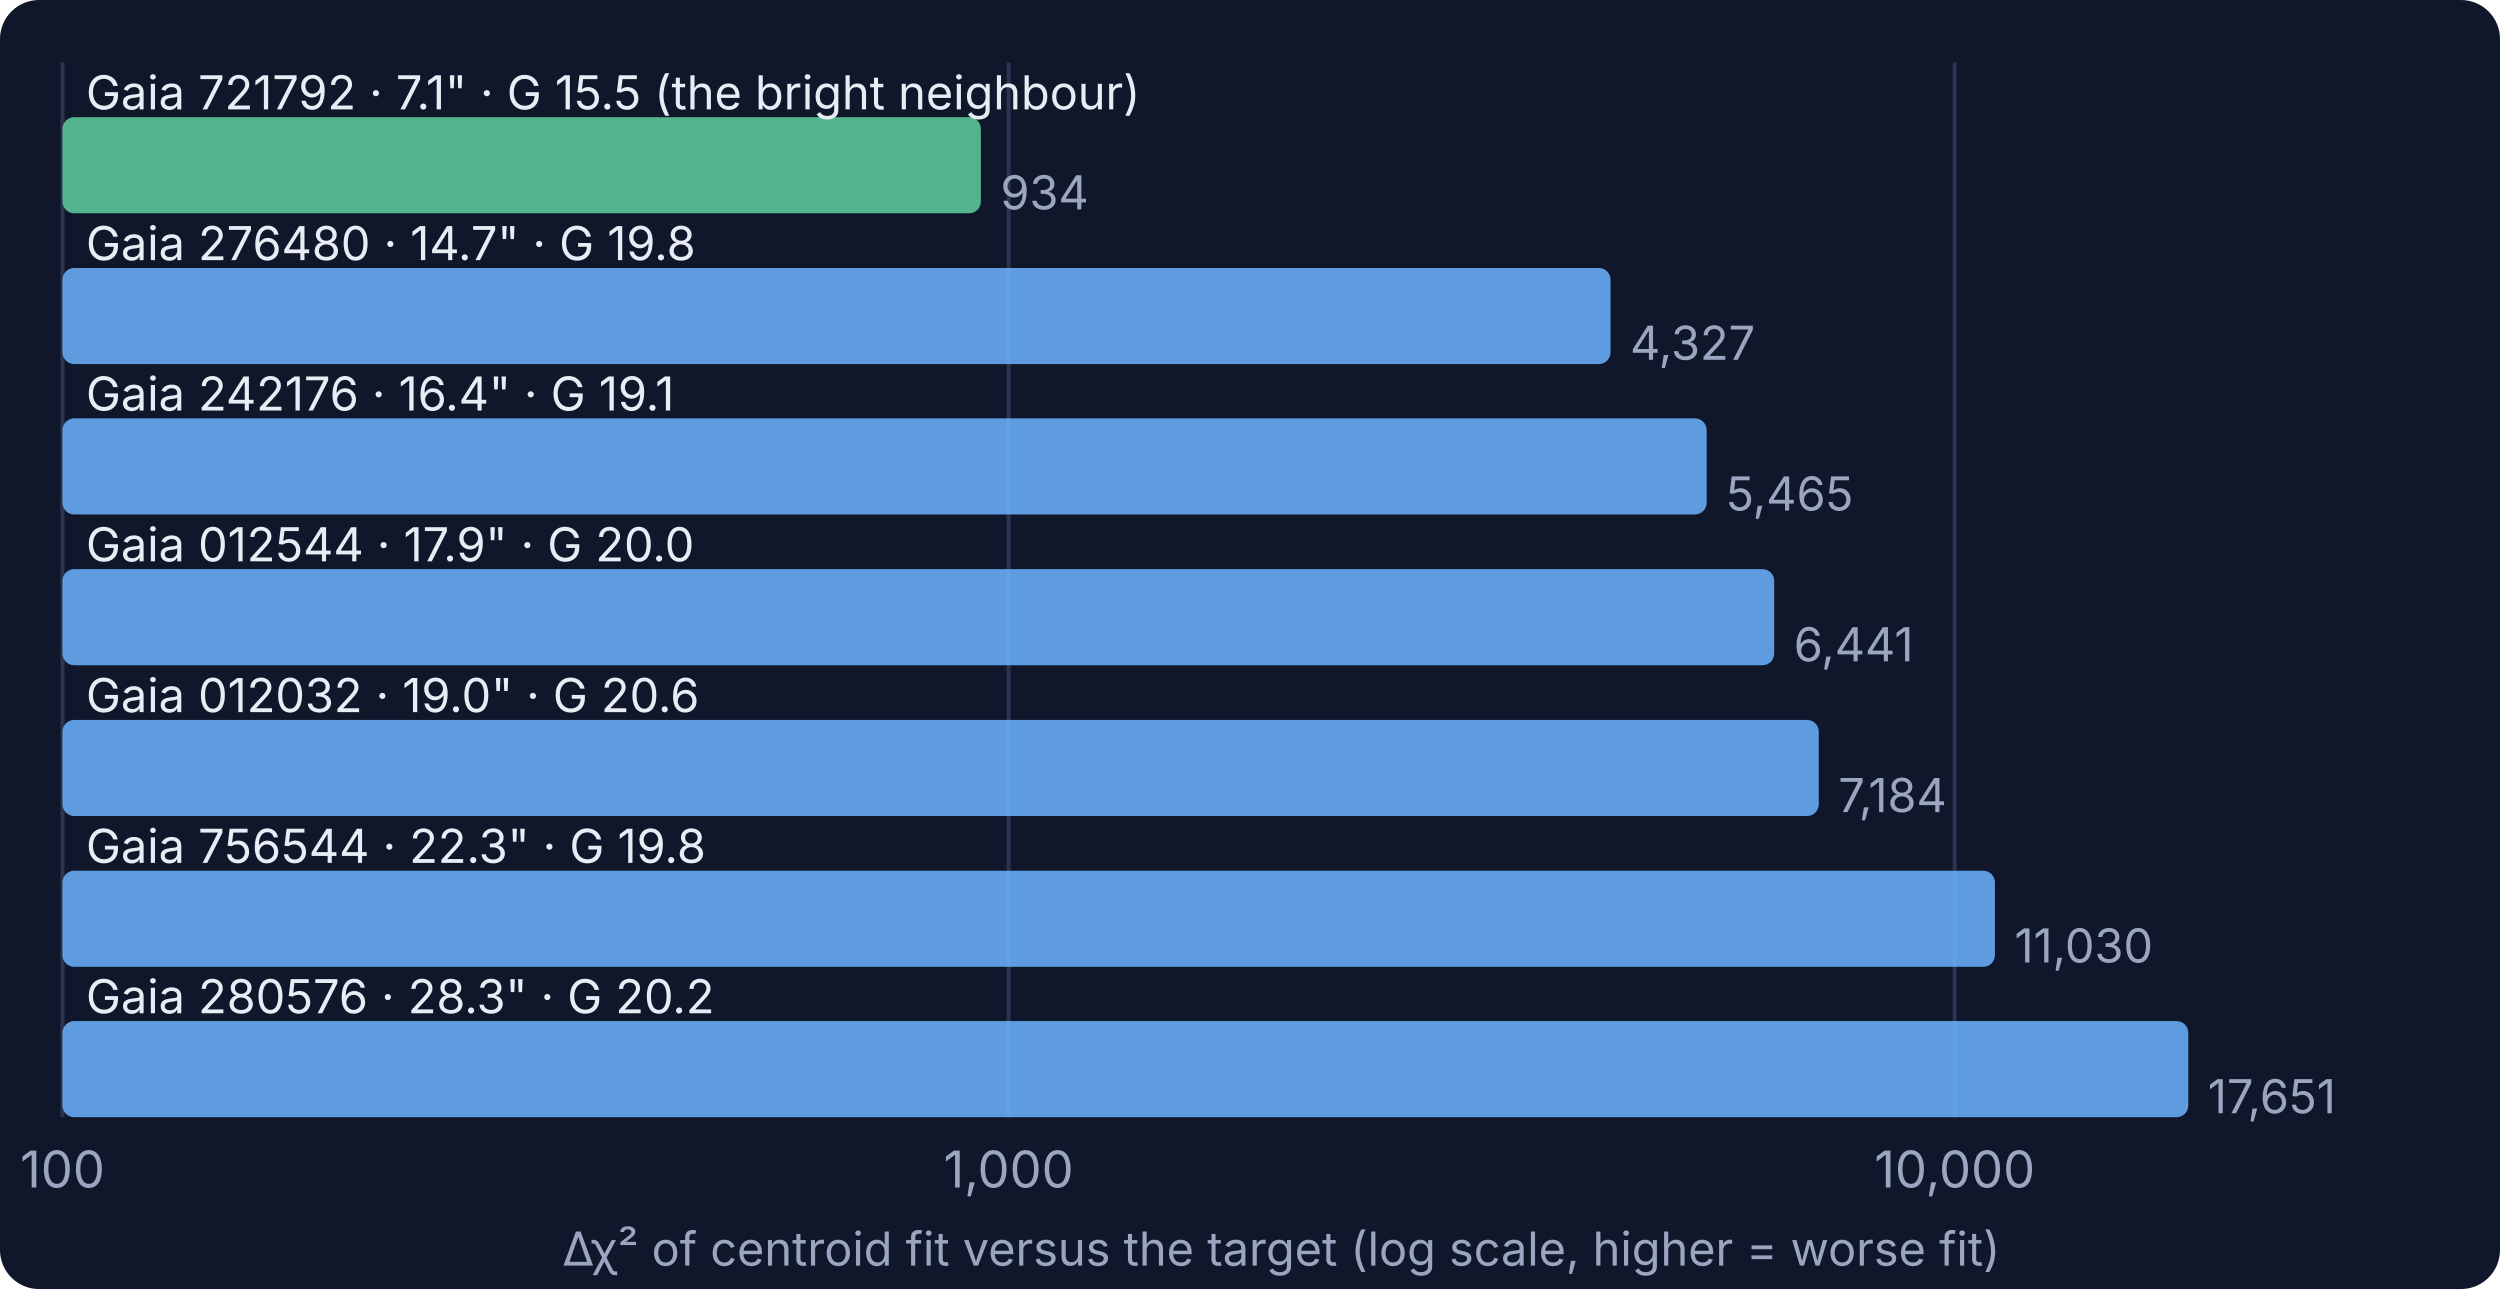
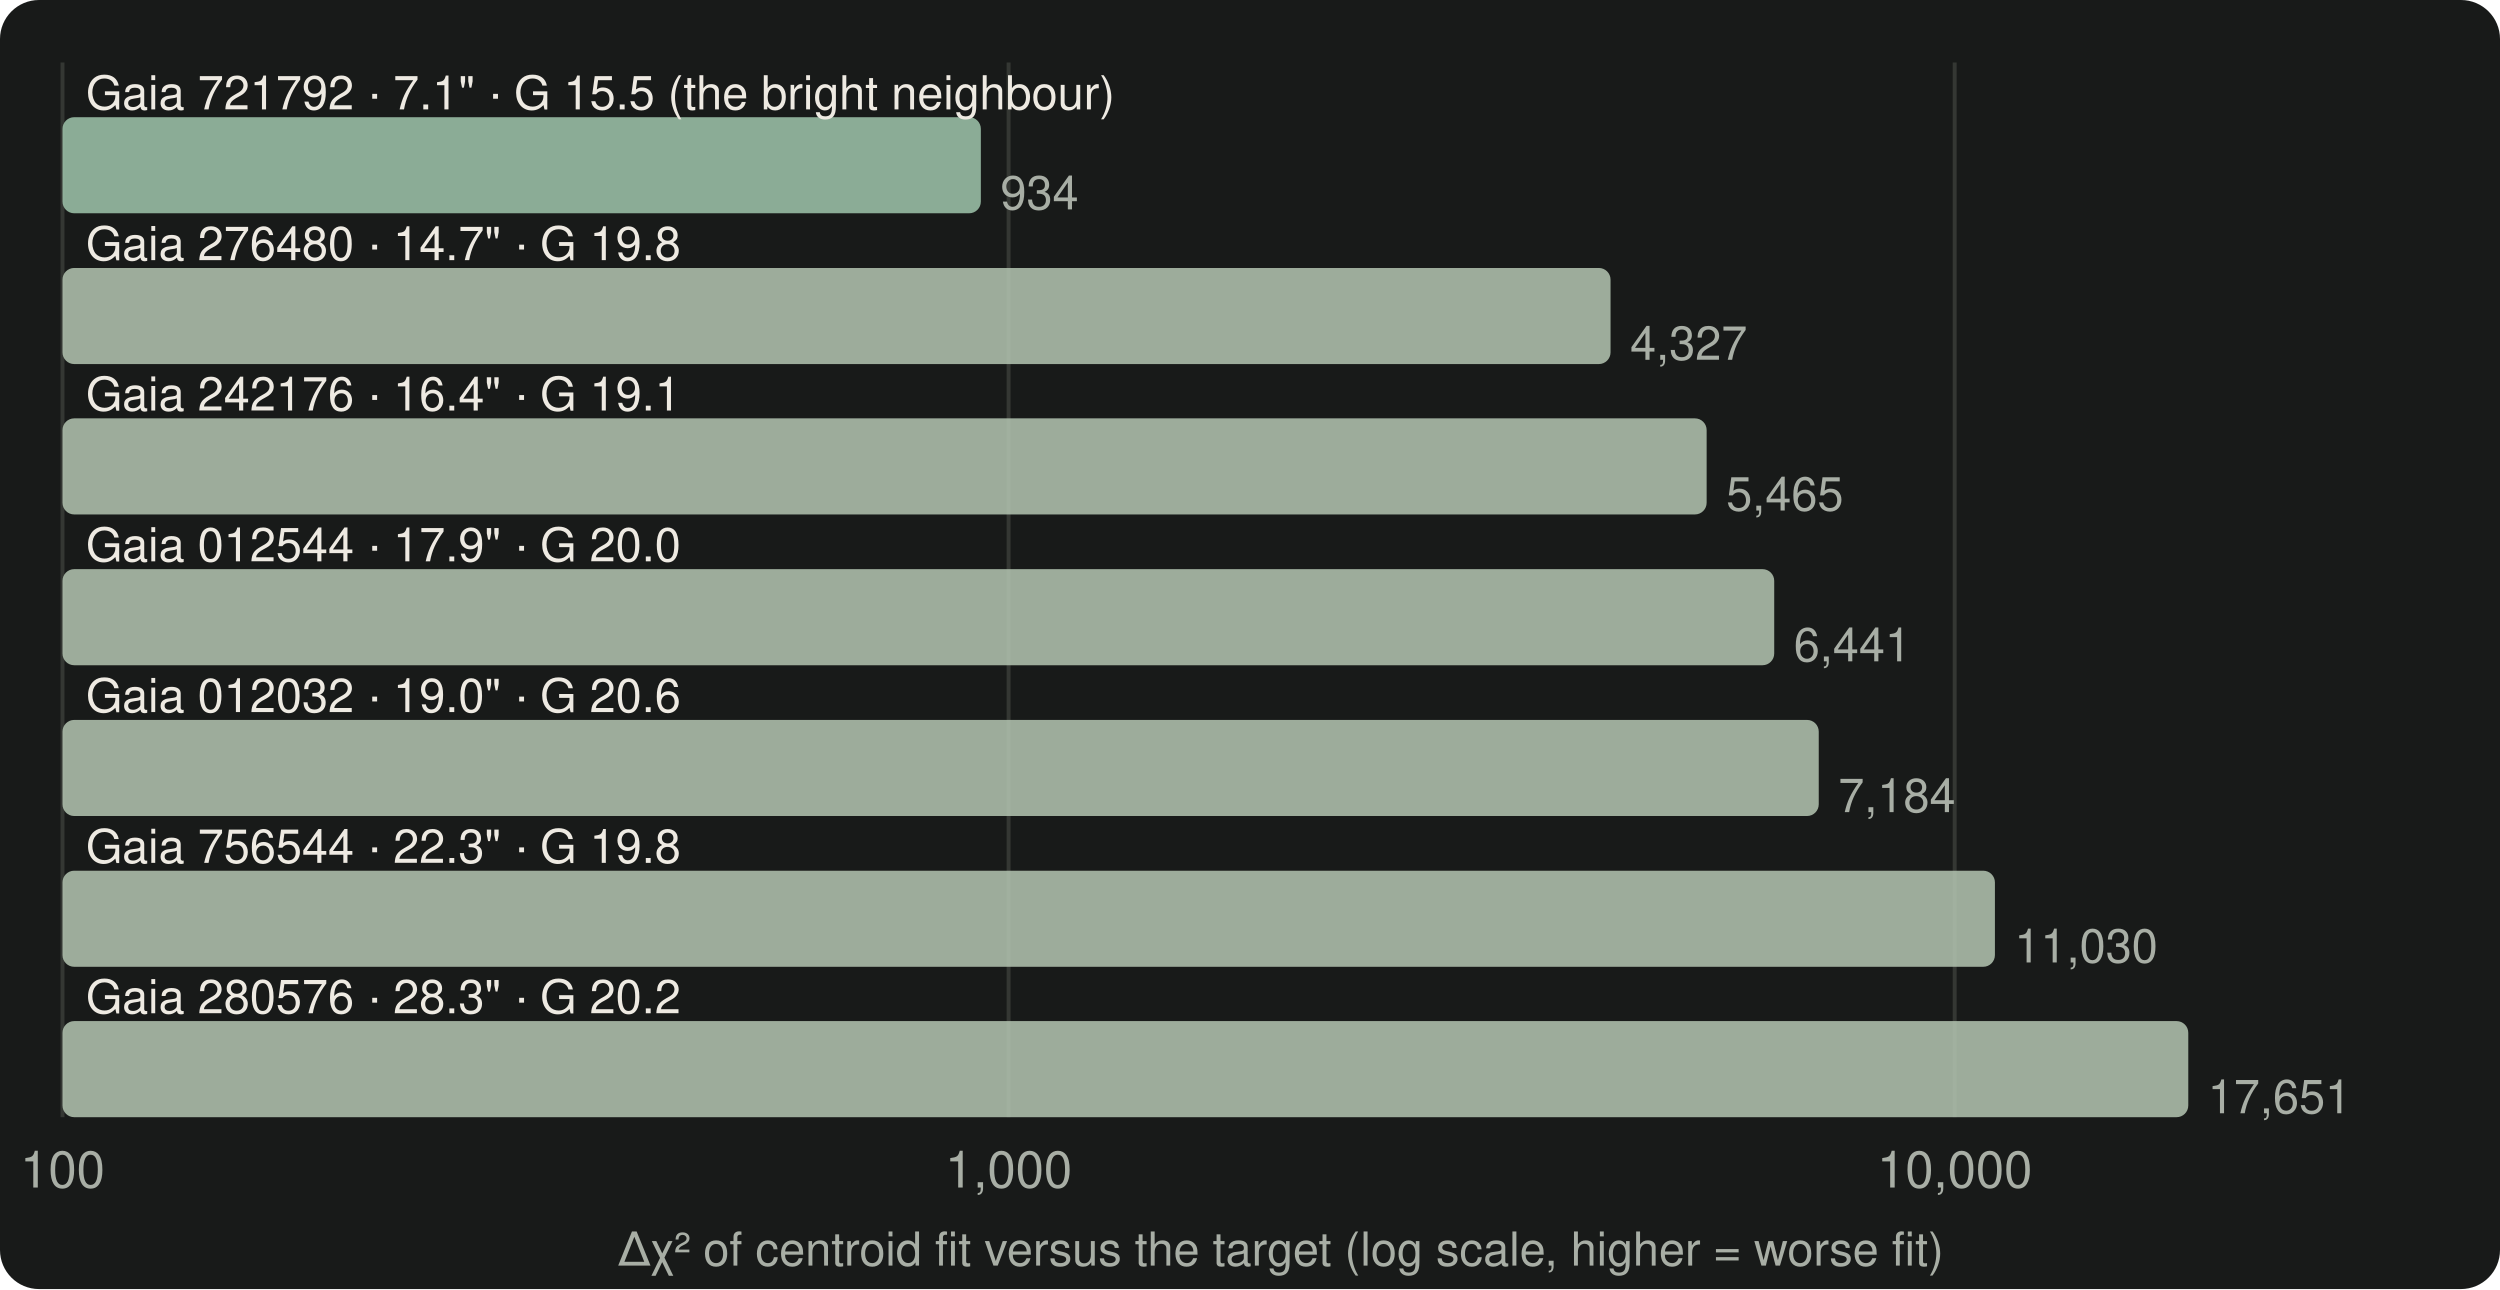
<svg xmlns="http://www.w3.org/2000/svg" viewBox="0 0 640 330" role="img" aria-labelledby="t d">
-   <rect width="640" height="330" fill="#10172a" rx="10" />
-   <line x1="16.0" y1="16.0" x2="16.0" y2="286.0" stroke="#2a3552" stroke-width="1" />
-   <text x="16.0" y="304.0" font-size="13" fill="#9aa6c0" text-anchor="middle" font-weight="400" font-family="system-ui,-apple-system,Segoe UI,sans-serif">100</text>
-   <line x1="258.2" y1="16.0" x2="258.2" y2="286.0" stroke="#2a3552" stroke-width="1" />
-   <text x="258.2" y="304.0" font-size="13" fill="#9aa6c0" text-anchor="middle" font-weight="400" font-family="system-ui,-apple-system,Segoe UI,sans-serif">1,000</text>
-   <line x1="500.4" y1="16.0" x2="500.4" y2="286.0" stroke="#2a3552" stroke-width="1" />
-   <text x="500.4" y="304.0" font-size="13" fill="#9aa6c0" text-anchor="middle" font-weight="400" font-family="system-ui,-apple-system,Segoe UI,sans-serif">10,000</text>
-   <text x="328.0" y="324.0" font-size="12" fill="#9aa6c0" text-anchor="middle" font-weight="400" font-family="system-ui,-apple-system,Segoe UI,sans-serif">Δχ² of centroid fit versus the target (log scale, higher = worse fit)</text>
-   <rect x="16.0" y="30.0" width="235.1" height="24.6" fill="#5fd0a0" rx="3" opacity="0.85" />
-   <text x="22.0" y="28.0" font-size="12" fill="#e8ecf5" text-anchor="start" font-weight="400" font-family="system-ui,-apple-system,Segoe UI,sans-serif">Gaia 721792 · 7.1" · G 15.5  (the bright neighbour)</text>
-   <text x="256.1" y="53.6" font-size="12" fill="#9aa6c0" text-anchor="start" font-weight="400" font-family="system-ui,-apple-system,Segoe UI,sans-serif">934</text>
-   <rect x="16.0" y="68.6" width="396.3" height="24.6" fill="#6cb4ff" rx="3" opacity="0.85" />
-   <text x="22.0" y="66.6" font-size="12" fill="#e8ecf5" text-anchor="start" font-weight="400" font-family="system-ui,-apple-system,Segoe UI,sans-serif">Gaia 276480 · 14.7" · G 19.8</text>
-   <text x="417.3" y="92.1" font-size="12" fill="#9aa6c0" text-anchor="start" font-weight="400" font-family="system-ui,-apple-system,Segoe UI,sans-serif">4,327</text>
-   <rect x="16.0" y="107.1" width="420.9" height="24.6" fill="#6cb4ff" rx="3" opacity="0.85" />
-   <text x="22.0" y="105.1" font-size="12" fill="#e8ecf5" text-anchor="start" font-weight="400" font-family="system-ui,-apple-system,Segoe UI,sans-serif">Gaia 242176 · 16.4" · G 19.1</text>
-   <text x="441.9" y="130.7" font-size="12" fill="#9aa6c0" text-anchor="start" font-weight="400" font-family="system-ui,-apple-system,Segoe UI,sans-serif">5,465</text>
-   <rect x="16.0" y="145.7" width="438.2" height="24.6" fill="#6cb4ff" rx="3" opacity="0.85" />
-   <text x="22.0" y="143.7" font-size="12" fill="#e8ecf5" text-anchor="start" font-weight="400" font-family="system-ui,-apple-system,Segoe UI,sans-serif">Gaia 012544 · 17.9" · G 20.0</text>
-   <text x="459.2" y="169.3" font-size="12" fill="#9aa6c0" text-anchor="start" font-weight="400" font-family="system-ui,-apple-system,Segoe UI,sans-serif">6,441</text>
-   <rect x="16.0" y="184.3" width="449.6" height="24.6" fill="#6cb4ff" rx="3" opacity="0.85" />
-   <text x="22.0" y="182.3" font-size="12" fill="#e8ecf5" text-anchor="start" font-weight="400" font-family="system-ui,-apple-system,Segoe UI,sans-serif">Gaia 012032 · 19.0" · G 20.6</text>
-   <text x="470.6" y="207.9" font-size="12" fill="#9aa6c0" text-anchor="start" font-weight="400" font-family="system-ui,-apple-system,Segoe UI,sans-serif">7,184</text>
-   <rect x="16.0" y="222.9" width="494.7" height="24.6" fill="#6cb4ff" rx="3" opacity="0.85" />
-   <text x="22.0" y="220.9" font-size="12" fill="#e8ecf5" text-anchor="start" font-weight="400" font-family="system-ui,-apple-system,Segoe UI,sans-serif">Gaia 756544 · 22.3" · G 19.8</text>
-   <text x="515.7" y="246.4" font-size="12" fill="#9aa6c0" text-anchor="start" font-weight="400" font-family="system-ui,-apple-system,Segoe UI,sans-serif">11,030</text>
-   <rect x="16.0" y="261.4" width="544.2" height="24.6" fill="#6cb4ff" rx="3" opacity="0.85" />
-   <text x="22.0" y="259.4" font-size="12" fill="#e8ecf5" text-anchor="start" font-weight="400" font-family="system-ui,-apple-system,Segoe UI,sans-serif">Gaia 280576 · 28.3" · G 20.2</text>
-   <text x="565.2" y="285.0" font-size="12" fill="#9aa6c0" text-anchor="start" font-weight="400" font-family="system-ui,-apple-system,Segoe UI,sans-serif">17,651</text>
+   <rect width="640" height="330" fill="#181a19" rx="10" />
+   <line x1="16.0" y1="16.0" x2="16.0" y2="286.0" stroke="#343733" stroke-width="1" />
+   <text x="16.0" y="304.0" font-size="13" fill="#a8aea5" text-anchor="middle" font-weight="400" font-family="Helvetica Neue,Helvetica,sans-serif">100</text>
+   <line x1="258.2" y1="16.0" x2="258.2" y2="286.0" stroke="#343733" stroke-width="1" />
+   <text x="258.2" y="304.0" font-size="13" fill="#a8aea5" text-anchor="middle" font-weight="400" font-family="Helvetica Neue,Helvetica,sans-serif">1,000</text>
+   <line x1="500.4" y1="16.0" x2="500.4" y2="286.0" stroke="#343733" stroke-width="1" />
+   <text x="500.4" y="304.0" font-size="13" fill="#a8aea5" text-anchor="middle" font-weight="400" font-family="Helvetica Neue,Helvetica,sans-serif">10,000</text>
+   <text x="328.0" y="324.0" font-size="12" fill="#a8aea5" text-anchor="middle" font-weight="400" font-family="Helvetica Neue,Helvetica,sans-serif">Δχ² of centroid fit versus the target (log scale, higher = worse fit)</text>
+   <rect x="16.0" y="30.0" width="235.1" height="24.6" fill="#9fc5ac" rx="3" opacity="0.85" />
+   <text x="22.0" y="28.0" font-size="12" fill="#eeeae2" text-anchor="start" font-weight="400" font-family="Helvetica Neue,Helvetica,sans-serif">Gaia 721792 · 7.1" · G 15.5  (the bright neighbour)</text>
+   <text x="256.1" y="53.6" font-size="12" fill="#a8aea5" text-anchor="start" font-weight="400" font-family="Helvetica Neue,Helvetica,sans-serif">934</text>
+   <rect x="16.0" y="68.6" width="396.3" height="24.6" fill="#b4c6b2" rx="3" opacity="0.85" />
+   <text x="22.0" y="66.6" font-size="12" fill="#eeeae2" text-anchor="start" font-weight="400" font-family="Helvetica Neue,Helvetica,sans-serif">Gaia 276480 · 14.7" · G 19.8</text>
+   <text x="417.3" y="92.1" font-size="12" fill="#a8aea5" text-anchor="start" font-weight="400" font-family="Helvetica Neue,Helvetica,sans-serif">4,327</text>
+   <rect x="16.0" y="107.1" width="420.9" height="24.6" fill="#b4c6b2" rx="3" opacity="0.85" />
+   <text x="22.0" y="105.1" font-size="12" fill="#eeeae2" text-anchor="start" font-weight="400" font-family="Helvetica Neue,Helvetica,sans-serif">Gaia 242176 · 16.4" · G 19.1</text>
+   <text x="441.9" y="130.7" font-size="12" fill="#a8aea5" text-anchor="start" font-weight="400" font-family="Helvetica Neue,Helvetica,sans-serif">5,465</text>
+   <rect x="16.0" y="145.7" width="438.2" height="24.6" fill="#b4c6b2" rx="3" opacity="0.85" />
+   <text x="22.0" y="143.7" font-size="12" fill="#eeeae2" text-anchor="start" font-weight="400" font-family="Helvetica Neue,Helvetica,sans-serif">Gaia 012544 · 17.9" · G 20.0</text>
+   <text x="459.2" y="169.3" font-size="12" fill="#a8aea5" text-anchor="start" font-weight="400" font-family="Helvetica Neue,Helvetica,sans-serif">6,441</text>
+   <rect x="16.0" y="184.3" width="449.6" height="24.6" fill="#b4c6b2" rx="3" opacity="0.85" />
+   <text x="22.0" y="182.3" font-size="12" fill="#eeeae2" text-anchor="start" font-weight="400" font-family="Helvetica Neue,Helvetica,sans-serif">Gaia 012032 · 19.0" · G 20.6</text>
+   <text x="470.6" y="207.9" font-size="12" fill="#a8aea5" text-anchor="start" font-weight="400" font-family="Helvetica Neue,Helvetica,sans-serif">7,184</text>
+   <rect x="16.0" y="222.9" width="494.7" height="24.6" fill="#b4c6b2" rx="3" opacity="0.85" />
+   <text x="22.0" y="220.9" font-size="12" fill="#eeeae2" text-anchor="start" font-weight="400" font-family="Helvetica Neue,Helvetica,sans-serif">Gaia 756544 · 22.3" · G 19.8</text>
+   <text x="515.7" y="246.4" font-size="12" fill="#a8aea5" text-anchor="start" font-weight="400" font-family="Helvetica Neue,Helvetica,sans-serif">11,030</text>
+   <rect x="16.0" y="261.4" width="544.2" height="24.6" fill="#b4c6b2" rx="3" opacity="0.85" />
+   <text x="22.0" y="259.4" font-size="12" fill="#eeeae2" text-anchor="start" font-weight="400" font-family="Helvetica Neue,Helvetica,sans-serif">Gaia 280576 · 28.3" · G 20.2</text>
+   <text x="565.2" y="285.0" font-size="12" fill="#a8aea5" text-anchor="start" font-weight="400" font-family="Helvetica Neue,Helvetica,sans-serif">17,651</text>
</svg>
